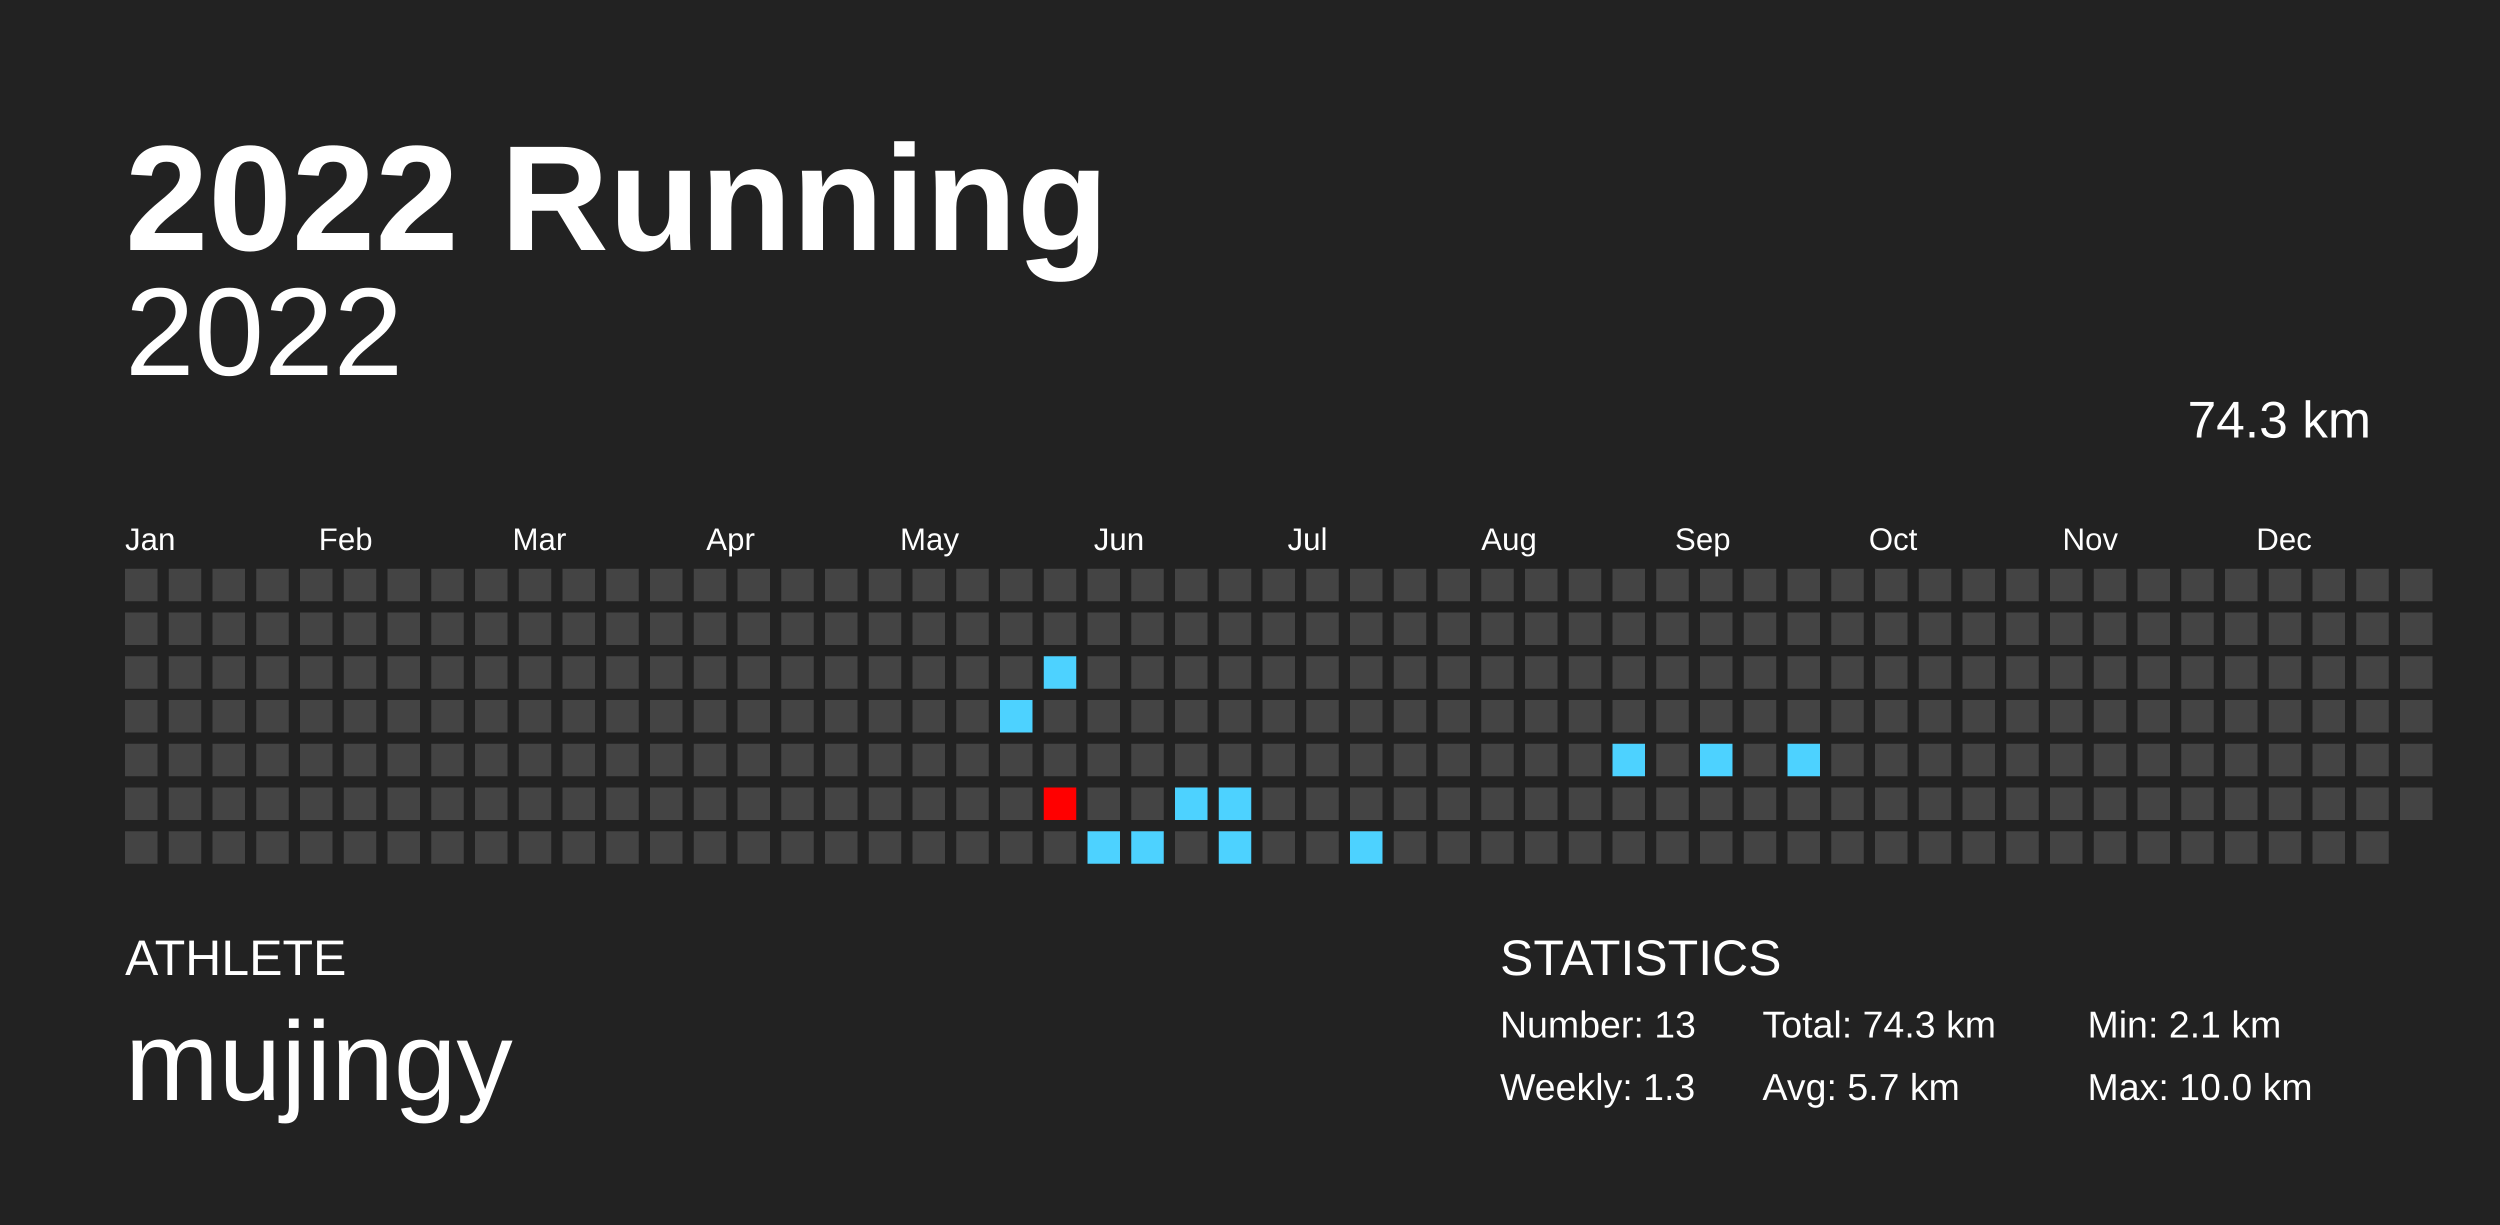
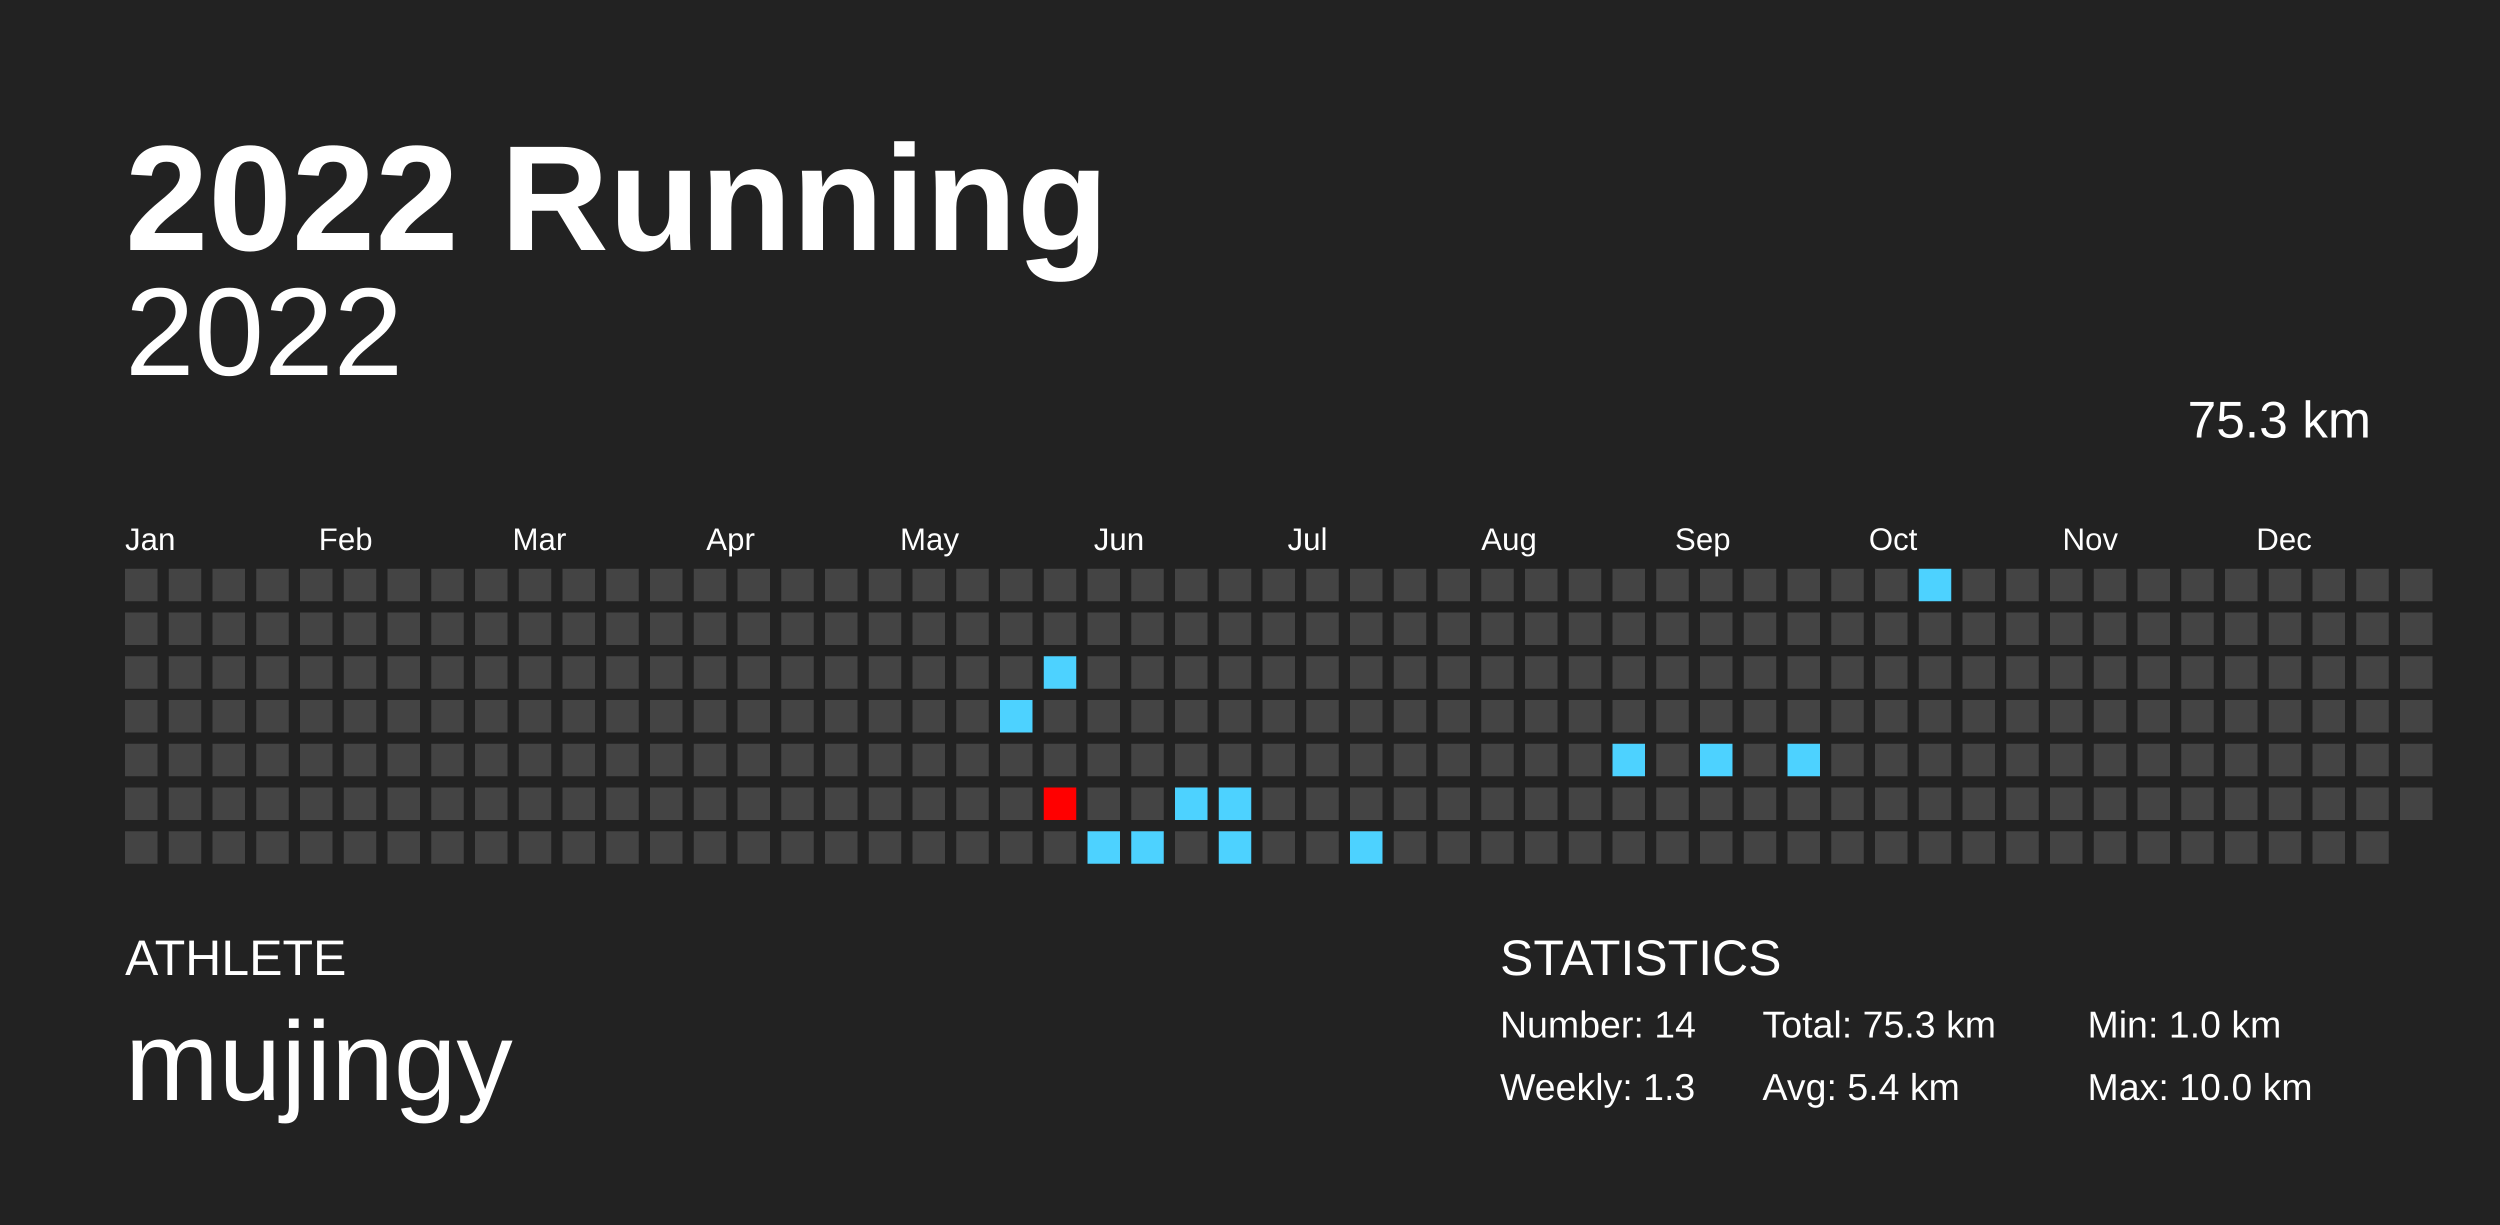
<svg xmlns="http://www.w3.org/2000/svg" baseProfile="full" height="98mm" version="1.1" viewBox="0,0,200,98" width="200mm">
  <defs />
  <rect fill="#222222" height="98" width="200" x="0" y="0" />
  <text fill="#FFFFFF" style="font-size:12px; font-family:Arial; font-weight:bold;" x="10" y="20">2022 Running</text>
  <text fill="#FFFFFF" style="font-size:4px; font-family:Arial" x="10" y="78">ATHLETE</text>
  <text fill="#FFFFFF" style="font-size:9px; font-family:Arial" x="10" y="88">mujingy</text>
  <text fill="#FFFFFF" style="font-size:4px; font-family:Arial" x="120" y="78">STATISTICS</text>
-   <text fill="#FFFFFF" style="font-size:3px; font-family:Arial" x="120" y="83">Number: 13</text>
+   <text fill="#FFFFFF" style="font-size:3px; font-family:Arial" x="120" y="83">Number: 14</text>
  <text fill="#FFFFFF" style="font-size:3px; font-family:Arial" x="120" y="88">Weekly: 1.3</text>
-   <text fill="#FFFFFF" style="font-size:3px; font-family:Arial" x="141" y="83">Total: 74.3 km</text>
-   <text fill="#FFFFFF" style="font-size:3px; font-family:Arial" x="141" y="88">Avg: 5.7 km</text>
-   <text fill="#FFFFFF" style="font-size:3px; font-family:Arial" x="167" y="83">Min: 2.1 km</text>
+   <text fill="#FFFFFF" style="font-size:3px; font-family:Arial" x="141" y="83">Total: 75.3 km</text>
+   <text fill="#FFFFFF" style="font-size:3px; font-family:Arial" x="141" y="88">Avg: 5.4 km</text>
+   <text fill="#FFFFFF" style="font-size:3px; font-family:Arial" x="167" y="83">Min: 1.0 km</text>
  <text fill="#FFFFFF" style="font-size:3px; font-family:Arial" x="167" y="88">Max: 10.0 km</text>
  <text alignment-baseline="hanging" fill="#FFFFFF" style="font-size:10.0px; font-family:Arial;" x="10" y="30">2022</text>
-   <text alignment-baseline="hanging" fill="#FFFFFF" style="font-size:4.125px; font-family:Arial;" x="175" y="35">74.3 km</text>
+   <text alignment-baseline="hanging" fill="#FFFFFF" style="font-size:4.125px; font-family:Arial;" x="175" y="35">75.3 km</text>
  <text fill="#FFFFFF" style="font-size:2.5px; font-family:Arial" x="10.0" y="44">Jan</text>
  <text fill="#FFFFFF" style="font-size:2.5px; font-family:Arial" x="25.5" y="44">Feb</text>
  <text fill="#FFFFFF" style="font-size:2.5px; font-family:Arial" x="41.0" y="44">Mar</text>
  <text fill="#FFFFFF" style="font-size:2.5px; font-family:Arial" x="56.5" y="44">Apr</text>
  <text fill="#FFFFFF" style="font-size:2.5px; font-family:Arial" x="72.0" y="44">May</text>
  <text fill="#FFFFFF" style="font-size:2.5px; font-family:Arial" x="87.5" y="44">Jun</text>
  <text fill="#FFFFFF" style="font-size:2.5px; font-family:Arial" x="103.0" y="44">Jul</text>
  <text fill="#FFFFFF" style="font-size:2.5px; font-family:Arial" x="118.5" y="44">Aug</text>
  <text fill="#FFFFFF" style="font-size:2.5px; font-family:Arial" x="134.0" y="44">Sep</text>
  <text fill="#FFFFFF" style="font-size:2.5px; font-family:Arial" x="149.5" y="44">Oct</text>
  <text fill="#FFFFFF" style="font-size:2.5px; font-family:Arial" x="165.0" y="44">Nov</text>
  <text fill="#FFFFFF" style="font-size:2.5px; font-family:Arial" x="180.5" y="44">Dec</text>
  <rect fill="#444444" height="2.6" width="2.6" x="10.0" y="45.5" />
  <rect fill="#444444" height="2.6" width="2.6" x="10.0" y="49.0" />
  <rect fill="#444444" height="2.6" width="2.6" x="10.0" y="52.5" />
  <rect fill="#444444" height="2.6" width="2.6" x="10.0" y="56.0" />
  <rect fill="#444444" height="2.6" width="2.6" x="10.0" y="59.5" />
  <rect fill="#444444" height="2.6" width="2.6" x="10.0" y="63.0" />
  <rect fill="#444444" height="2.6" width="2.6" x="10.0" y="66.5" />
  <rect fill="#444444" height="2.6" width="2.6" x="13.5" y="45.5" />
  <rect fill="#444444" height="2.6" width="2.6" x="13.5" y="49.0" />
  <rect fill="#444444" height="2.6" width="2.6" x="13.5" y="52.5" />
  <rect fill="#444444" height="2.6" width="2.6" x="13.5" y="56.0" />
  <rect fill="#444444" height="2.6" width="2.6" x="13.5" y="59.5" />
  <rect fill="#444444" height="2.6" width="2.6" x="13.5" y="63.0" />
  <rect fill="#444444" height="2.6" width="2.6" x="13.5" y="66.5" />
  <rect fill="#444444" height="2.6" width="2.6" x="17.0" y="45.5" />
  <rect fill="#444444" height="2.6" width="2.6" x="17.0" y="49.0" />
  <rect fill="#444444" height="2.6" width="2.6" x="17.0" y="52.5" />
  <rect fill="#444444" height="2.6" width="2.6" x="17.0" y="56.0" />
  <rect fill="#444444" height="2.6" width="2.6" x="17.0" y="59.5" />
  <rect fill="#444444" height="2.6" width="2.6" x="17.0" y="63.0" />
  <rect fill="#444444" height="2.6" width="2.6" x="17.0" y="66.5" />
  <rect fill="#444444" height="2.6" width="2.6" x="20.5" y="45.5" />
  <rect fill="#444444" height="2.6" width="2.6" x="20.5" y="49.0" />
  <rect fill="#444444" height="2.6" width="2.6" x="20.5" y="52.5" />
  <rect fill="#444444" height="2.6" width="2.6" x="20.5" y="56.0" />
  <rect fill="#444444" height="2.6" width="2.6" x="20.5" y="59.5" />
  <rect fill="#444444" height="2.6" width="2.6" x="20.5" y="63.0" />
  <rect fill="#444444" height="2.6" width="2.6" x="20.5" y="66.5" />
  <rect fill="#444444" height="2.6" width="2.6" x="24.0" y="45.5" />
  <rect fill="#444444" height="2.6" width="2.6" x="24.0" y="49.0" />
  <rect fill="#444444" height="2.6" width="2.6" x="24.0" y="52.5" />
  <rect fill="#444444" height="2.6" width="2.6" x="24.0" y="56.0" />
  <rect fill="#444444" height="2.6" width="2.6" x="24.0" y="59.5" />
  <rect fill="#444444" height="2.6" width="2.6" x="24.0" y="63.0" />
  <rect fill="#444444" height="2.6" width="2.6" x="24.0" y="66.5" />
  <rect fill="#444444" height="2.6" width="2.6" x="27.5" y="45.5" />
  <rect fill="#444444" height="2.6" width="2.6" x="27.5" y="49.0" />
  <rect fill="#444444" height="2.6" width="2.6" x="27.5" y="52.5" />
  <rect fill="#444444" height="2.6" width="2.6" x="27.5" y="56.0" />
  <rect fill="#444444" height="2.6" width="2.6" x="27.5" y="59.5" />
  <rect fill="#444444" height="2.6" width="2.6" x="27.5" y="63.0" />
  <rect fill="#444444" height="2.6" width="2.6" x="27.5" y="66.5" />
  <rect fill="#444444" height="2.6" width="2.6" x="31.0" y="45.5" />
  <rect fill="#444444" height="2.6" width="2.6" x="31.0" y="49.0" />
  <rect fill="#444444" height="2.6" width="2.6" x="31.0" y="52.5" />
  <rect fill="#444444" height="2.6" width="2.6" x="31.0" y="56.0" />
  <rect fill="#444444" height="2.6" width="2.6" x="31.0" y="59.5" />
  <rect fill="#444444" height="2.6" width="2.6" x="31.0" y="63.0" />
  <rect fill="#444444" height="2.6" width="2.6" x="31.0" y="66.5" />
  <rect fill="#444444" height="2.6" width="2.6" x="34.5" y="45.5" />
  <rect fill="#444444" height="2.6" width="2.6" x="34.5" y="49.0" />
  <rect fill="#444444" height="2.6" width="2.6" x="34.5" y="52.5" />
  <rect fill="#444444" height="2.6" width="2.6" x="34.5" y="56.0" />
  <rect fill="#444444" height="2.6" width="2.6" x="34.5" y="59.5" />
  <rect fill="#444444" height="2.6" width="2.6" x="34.5" y="63.0" />
  <rect fill="#444444" height="2.6" width="2.6" x="34.5" y="66.5" />
  <rect fill="#444444" height="2.6" width="2.6" x="38.0" y="45.5" />
  <rect fill="#444444" height="2.6" width="2.6" x="38.0" y="49.0" />
  <rect fill="#444444" height="2.6" width="2.6" x="38.0" y="52.5" />
  <rect fill="#444444" height="2.6" width="2.6" x="38.0" y="56.0" />
  <rect fill="#444444" height="2.6" width="2.6" x="38.0" y="59.5" />
  <rect fill="#444444" height="2.6" width="2.6" x="38.0" y="63.0" />
  <rect fill="#444444" height="2.6" width="2.6" x="38.0" y="66.5" />
  <rect fill="#444444" height="2.6" width="2.6" x="41.5" y="45.5" />
  <rect fill="#444444" height="2.6" width="2.6" x="41.5" y="49.0" />
  <rect fill="#444444" height="2.6" width="2.6" x="41.5" y="52.5" />
  <rect fill="#444444" height="2.6" width="2.6" x="41.5" y="56.0" />
  <rect fill="#444444" height="2.6" width="2.6" x="41.5" y="59.5" />
  <rect fill="#444444" height="2.6" width="2.6" x="41.5" y="63.0" />
  <rect fill="#444444" height="2.6" width="2.6" x="41.5" y="66.5" />
  <rect fill="#444444" height="2.6" width="2.6" x="45.0" y="45.5" />
  <rect fill="#444444" height="2.6" width="2.6" x="45.0" y="49.0" />
  <rect fill="#444444" height="2.6" width="2.6" x="45.0" y="52.5" />
  <rect fill="#444444" height="2.6" width="2.6" x="45.0" y="56.0" />
  <rect fill="#444444" height="2.6" width="2.6" x="45.0" y="59.5" />
  <rect fill="#444444" height="2.6" width="2.6" x="45.0" y="63.0" />
  <rect fill="#444444" height="2.6" width="2.6" x="45.0" y="66.5" />
  <rect fill="#444444" height="2.6" width="2.6" x="48.5" y="45.5" />
  <rect fill="#444444" height="2.6" width="2.6" x="48.5" y="49.0" />
  <rect fill="#444444" height="2.6" width="2.6" x="48.5" y="52.5" />
  <rect fill="#444444" height="2.6" width="2.6" x="48.5" y="56.0" />
  <rect fill="#444444" height="2.6" width="2.6" x="48.5" y="59.5" />
  <rect fill="#444444" height="2.6" width="2.6" x="48.5" y="63.0" />
  <rect fill="#444444" height="2.6" width="2.6" x="48.5" y="66.5" />
  <rect fill="#444444" height="2.6" width="2.6" x="52.0" y="45.5" />
  <rect fill="#444444" height="2.6" width="2.6" x="52.0" y="49.0" />
  <rect fill="#444444" height="2.6" width="2.6" x="52.0" y="52.5" />
  <rect fill="#444444" height="2.6" width="2.6" x="52.0" y="56.0" />
  <rect fill="#444444" height="2.6" width="2.6" x="52.0" y="59.5" />
  <rect fill="#444444" height="2.6" width="2.6" x="52.0" y="63.0" />
  <rect fill="#444444" height="2.6" width="2.6" x="52.0" y="66.5" />
  <rect fill="#444444" height="2.6" width="2.6" x="55.5" y="45.5" />
  <rect fill="#444444" height="2.6" width="2.6" x="55.5" y="49.0" />
  <rect fill="#444444" height="2.6" width="2.6" x="55.5" y="52.5" />
  <rect fill="#444444" height="2.6" width="2.6" x="55.5" y="56.0" />
  <rect fill="#444444" height="2.6" width="2.6" x="55.5" y="59.5" />
  <rect fill="#444444" height="2.6" width="2.6" x="55.5" y="63.0" />
  <rect fill="#444444" height="2.6" width="2.6" x="55.5" y="66.5" />
  <rect fill="#444444" height="2.6" width="2.6" x="59.0" y="45.5" />
  <rect fill="#444444" height="2.6" width="2.6" x="59.0" y="49.0" />
  <rect fill="#444444" height="2.6" width="2.6" x="59.0" y="52.5" />
  <rect fill="#444444" height="2.6" width="2.6" x="59.0" y="56.0" />
  <rect fill="#444444" height="2.6" width="2.6" x="59.0" y="59.5" />
  <rect fill="#444444" height="2.6" width="2.6" x="59.0" y="63.0" />
  <rect fill="#444444" height="2.6" width="2.6" x="59.0" y="66.5" />
  <rect fill="#444444" height="2.6" width="2.6" x="62.5" y="45.5" />
  <rect fill="#444444" height="2.6" width="2.6" x="62.5" y="49.0" />
  <rect fill="#444444" height="2.6" width="2.6" x="62.5" y="52.5" />
  <rect fill="#444444" height="2.6" width="2.6" x="62.5" y="56.0" />
  <rect fill="#444444" height="2.6" width="2.6" x="62.5" y="59.5" />
  <rect fill="#444444" height="2.6" width="2.6" x="62.5" y="63.0" />
  <rect fill="#444444" height="2.6" width="2.6" x="62.5" y="66.5" />
  <rect fill="#444444" height="2.6" width="2.6" x="66.0" y="45.5" />
  <rect fill="#444444" height="2.6" width="2.6" x="66.0" y="49.0" />
  <rect fill="#444444" height="2.6" width="2.6" x="66.0" y="52.5" />
  <rect fill="#444444" height="2.6" width="2.6" x="66.0" y="56.0" />
  <rect fill="#444444" height="2.6" width="2.6" x="66.0" y="59.5" />
  <rect fill="#444444" height="2.6" width="2.6" x="66.0" y="63.0" />
  <rect fill="#444444" height="2.6" width="2.6" x="66.0" y="66.5" />
  <rect fill="#444444" height="2.6" width="2.6" x="69.5" y="45.5" />
  <rect fill="#444444" height="2.6" width="2.6" x="69.5" y="49.0" />
  <rect fill="#444444" height="2.6" width="2.6" x="69.5" y="52.5" />
  <rect fill="#444444" height="2.6" width="2.6" x="69.5" y="56.0" />
  <rect fill="#444444" height="2.6" width="2.6" x="69.5" y="59.5" />
  <rect fill="#444444" height="2.6" width="2.6" x="69.5" y="63.0" />
  <rect fill="#444444" height="2.6" width="2.6" x="69.5" y="66.5" />
  <rect fill="#444444" height="2.6" width="2.6" x="73.0" y="45.5" />
  <rect fill="#444444" height="2.6" width="2.6" x="73.0" y="49.0" />
  <rect fill="#444444" height="2.6" width="2.6" x="73.0" y="52.5" />
  <rect fill="#444444" height="2.6" width="2.6" x="73.0" y="56.0" />
  <rect fill="#444444" height="2.6" width="2.6" x="73.0" y="59.5" />
  <rect fill="#444444" height="2.6" width="2.6" x="73.0" y="63.0" />
  <rect fill="#444444" height="2.6" width="2.6" x="73.0" y="66.5" />
  <rect fill="#444444" height="2.6" width="2.6" x="76.5" y="45.5" />
  <rect fill="#444444" height="2.6" width="2.6" x="76.5" y="49.0" />
  <rect fill="#444444" height="2.6" width="2.6" x="76.5" y="52.5" />
  <rect fill="#444444" height="2.6" width="2.6" x="76.5" y="56.0" />
  <rect fill="#444444" height="2.6" width="2.6" x="76.5" y="59.5" />
  <rect fill="#444444" height="2.6" width="2.6" x="76.5" y="63.0" />
  <rect fill="#444444" height="2.6" width="2.6" x="76.5" y="66.5" />
  <rect fill="#444444" height="2.6" width="2.6" x="80.0" y="45.5" />
  <rect fill="#444444" height="2.6" width="2.6" x="80.0" y="49.0" />
  <rect fill="#444444" height="2.6" width="2.6" x="80.0" y="52.5" />
  <rect fill="#4dd2ff" height="2.6" width="2.6" x="80.0" y="56.0" />
  <rect fill="#444444" height="2.6" width="2.6" x="80.0" y="59.5" />
  <rect fill="#444444" height="2.6" width="2.6" x="80.0" y="63.0" />
  <rect fill="#444444" height="2.6" width="2.6" x="80.0" y="66.5" />
  <rect fill="#444444" height="2.6" width="2.6" x="83.5" y="45.5" />
  <rect fill="#444444" height="2.6" width="2.6" x="83.5" y="49.0" />
  <rect fill="#4dd2ff" height="2.6" width="2.6" x="83.5" y="52.5" />
  <rect fill="#444444" height="2.6" width="2.6" x="83.5" y="56.0" />
  <rect fill="#444444" height="2.6" width="2.6" x="83.5" y="59.5" />
  <rect fill="#ff0000" height="2.6" width="2.6" x="83.5" y="63.0" />
  <rect fill="#444444" height="2.6" width="2.6" x="83.5" y="66.5" />
  <rect fill="#444444" height="2.6" width="2.6" x="87.0" y="45.5" />
  <rect fill="#444444" height="2.6" width="2.6" x="87.0" y="49.0" />
  <rect fill="#444444" height="2.6" width="2.6" x="87.0" y="52.5" />
  <rect fill="#444444" height="2.6" width="2.6" x="87.0" y="56.0" />
  <rect fill="#444444" height="2.6" width="2.6" x="87.0" y="59.5" />
  <rect fill="#444444" height="2.6" width="2.6" x="87.0" y="63.0" />
  <rect fill="#4dd2ff" height="2.6" width="2.6" x="87.0" y="66.5" />
  <rect fill="#444444" height="2.6" width="2.6" x="90.5" y="45.5" />
  <rect fill="#444444" height="2.6" width="2.6" x="90.5" y="49.0" />
  <rect fill="#444444" height="2.6" width="2.6" x="90.5" y="52.5" />
  <rect fill="#444444" height="2.6" width="2.6" x="90.5" y="56.0" />
  <rect fill="#444444" height="2.6" width="2.6" x="90.5" y="59.5" />
  <rect fill="#444444" height="2.6" width="2.6" x="90.5" y="63.0" />
  <rect fill="#4dd2ff" height="2.6" width="2.6" x="90.5" y="66.5" />
  <rect fill="#444444" height="2.6" width="2.6" x="94.0" y="45.5" />
  <rect fill="#444444" height="2.6" width="2.6" x="94.0" y="49.0" />
  <rect fill="#444444" height="2.6" width="2.6" x="94.0" y="52.5" />
  <rect fill="#444444" height="2.6" width="2.6" x="94.0" y="56.0" />
  <rect fill="#444444" height="2.6" width="2.6" x="94.0" y="59.5" />
  <rect fill="#4dd2ff" height="2.6" width="2.6" x="94.0" y="63.0" />
  <rect fill="#444444" height="2.6" width="2.6" x="94.0" y="66.5" />
  <rect fill="#444444" height="2.6" width="2.6" x="97.5" y="45.5" />
  <rect fill="#444444" height="2.6" width="2.6" x="97.5" y="49.0" />
  <rect fill="#444444" height="2.6" width="2.6" x="97.5" y="52.5" />
  <rect fill="#444444" height="2.6" width="2.6" x="97.5" y="56.0" />
  <rect fill="#444444" height="2.6" width="2.6" x="97.5" y="59.5" />
  <rect fill="#4dd2ff" height="2.6" width="2.6" x="97.5" y="63.0" />
  <rect fill="#4dd2ff" height="2.6" width="2.6" x="97.5" y="66.5" />
  <rect fill="#444444" height="2.6" width="2.6" x="101.0" y="45.5" />
  <rect fill="#444444" height="2.6" width="2.6" x="101.0" y="49.0" />
  <rect fill="#444444" height="2.6" width="2.6" x="101.0" y="52.5" />
  <rect fill="#444444" height="2.6" width="2.6" x="101.0" y="56.0" />
  <rect fill="#444444" height="2.6" width="2.6" x="101.0" y="59.5" />
  <rect fill="#444444" height="2.6" width="2.6" x="101.0" y="63.0" />
  <rect fill="#444444" height="2.6" width="2.6" x="101.0" y="66.5" />
  <rect fill="#444444" height="2.6" width="2.6" x="104.5" y="45.5" />
  <rect fill="#444444" height="2.6" width="2.6" x="104.5" y="49.0" />
  <rect fill="#444444" height="2.6" width="2.6" x="104.5" y="52.5" />
  <rect fill="#444444" height="2.6" width="2.6" x="104.5" y="56.0" />
  <rect fill="#444444" height="2.6" width="2.6" x="104.5" y="59.5" />
  <rect fill="#444444" height="2.6" width="2.6" x="104.5" y="63.0" />
  <rect fill="#444444" height="2.6" width="2.6" x="104.5" y="66.5" />
  <rect fill="#444444" height="2.6" width="2.6" x="108.0" y="45.5" />
  <rect fill="#444444" height="2.6" width="2.6" x="108.0" y="49.0" />
  <rect fill="#444444" height="2.6" width="2.6" x="108.0" y="52.5" />
  <rect fill="#444444" height="2.6" width="2.6" x="108.0" y="56.0" />
  <rect fill="#444444" height="2.6" width="2.6" x="108.0" y="59.5" />
  <rect fill="#444444" height="2.6" width="2.6" x="108.0" y="63.0" />
  <rect fill="#4dd2ff" height="2.6" width="2.6" x="108.0" y="66.5" />
  <rect fill="#444444" height="2.6" width="2.6" x="111.5" y="45.5" />
  <rect fill="#444444" height="2.6" width="2.6" x="111.5" y="49.0" />
  <rect fill="#444444" height="2.6" width="2.6" x="111.5" y="52.5" />
  <rect fill="#444444" height="2.6" width="2.6" x="111.5" y="56.0" />
  <rect fill="#444444" height="2.6" width="2.6" x="111.5" y="59.5" />
  <rect fill="#444444" height="2.6" width="2.6" x="111.5" y="63.0" />
  <rect fill="#444444" height="2.6" width="2.6" x="111.5" y="66.5" />
  <rect fill="#444444" height="2.6" width="2.6" x="115.0" y="45.5" />
  <rect fill="#444444" height="2.6" width="2.6" x="115.0" y="49.0" />
  <rect fill="#444444" height="2.6" width="2.6" x="115.0" y="52.5" />
  <rect fill="#444444" height="2.6" width="2.6" x="115.0" y="56.0" />
  <rect fill="#444444" height="2.6" width="2.6" x="115.0" y="59.5" />
  <rect fill="#444444" height="2.6" width="2.6" x="115.0" y="63.0" />
  <rect fill="#444444" height="2.6" width="2.6" x="115.0" y="66.5" />
  <rect fill="#444444" height="2.6" width="2.6" x="118.5" y="45.5" />
  <rect fill="#444444" height="2.6" width="2.6" x="118.5" y="49.0" />
  <rect fill="#444444" height="2.6" width="2.6" x="118.5" y="52.5" />
  <rect fill="#444444" height="2.6" width="2.6" x="118.5" y="56.0" />
  <rect fill="#444444" height="2.6" width="2.6" x="118.5" y="59.5" />
  <rect fill="#444444" height="2.6" width="2.6" x="118.5" y="63.0" />
  <rect fill="#444444" height="2.6" width="2.6" x="118.5" y="66.5" />
  <rect fill="#444444" height="2.6" width="2.6" x="122.0" y="45.5" />
  <rect fill="#444444" height="2.6" width="2.6" x="122.0" y="49.0" />
  <rect fill="#444444" height="2.6" width="2.6" x="122.0" y="52.5" />
  <rect fill="#444444" height="2.6" width="2.6" x="122.0" y="56.0" />
  <rect fill="#444444" height="2.6" width="2.6" x="122.0" y="59.5" />
  <rect fill="#444444" height="2.6" width="2.6" x="122.0" y="63.0" />
  <rect fill="#444444" height="2.6" width="2.6" x="122.0" y="66.5" />
  <rect fill="#444444" height="2.6" width="2.6" x="125.5" y="45.5" />
  <rect fill="#444444" height="2.6" width="2.6" x="125.5" y="49.0" />
  <rect fill="#444444" height="2.6" width="2.6" x="125.5" y="52.5" />
  <rect fill="#444444" height="2.6" width="2.6" x="125.5" y="56.0" />
  <rect fill="#444444" height="2.6" width="2.6" x="125.5" y="59.5" />
  <rect fill="#444444" height="2.6" width="2.6" x="125.5" y="63.0" />
  <rect fill="#444444" height="2.6" width="2.6" x="125.5" y="66.5" />
  <rect fill="#444444" height="2.6" width="2.6" x="129.0" y="45.5" />
  <rect fill="#444444" height="2.6" width="2.6" x="129.0" y="49.0" />
  <rect fill="#444444" height="2.6" width="2.6" x="129.0" y="52.5" />
  <rect fill="#444444" height="2.6" width="2.6" x="129.0" y="56.0" />
  <rect fill="#4dd2ff" height="2.6" width="2.6" x="129.0" y="59.5" />
  <rect fill="#444444" height="2.6" width="2.6" x="129.0" y="63.0" />
  <rect fill="#444444" height="2.6" width="2.6" x="129.0" y="66.5" />
  <rect fill="#444444" height="2.6" width="2.6" x="132.5" y="45.5" />
  <rect fill="#444444" height="2.6" width="2.6" x="132.5" y="49.0" />
  <rect fill="#444444" height="2.6" width="2.6" x="132.5" y="52.5" />
  <rect fill="#444444" height="2.6" width="2.6" x="132.5" y="56.0" />
  <rect fill="#444444" height="2.6" width="2.6" x="132.5" y="59.5" />
  <rect fill="#444444" height="2.6" width="2.6" x="132.5" y="63.0" />
  <rect fill="#444444" height="2.6" width="2.6" x="132.5" y="66.5" />
  <rect fill="#444444" height="2.6" width="2.6" x="136.0" y="45.5" />
  <rect fill="#444444" height="2.6" width="2.6" x="136.0" y="49.0" />
  <rect fill="#444444" height="2.6" width="2.6" x="136.0" y="52.5" />
  <rect fill="#444444" height="2.6" width="2.6" x="136.0" y="56.0" />
  <rect fill="#4dd2ff" height="2.6" width="2.6" x="136.0" y="59.5" />
  <rect fill="#444444" height="2.6" width="2.6" x="136.0" y="63.0" />
  <rect fill="#444444" height="2.6" width="2.6" x="136.0" y="66.5" />
  <rect fill="#444444" height="2.6" width="2.6" x="139.5" y="45.5" />
  <rect fill="#444444" height="2.6" width="2.6" x="139.5" y="49.0" />
  <rect fill="#444444" height="2.6" width="2.6" x="139.5" y="52.5" />
  <rect fill="#444444" height="2.6" width="2.6" x="139.5" y="56.0" />
  <rect fill="#444444" height="2.6" width="2.6" x="139.5" y="59.5" />
  <rect fill="#444444" height="2.6" width="2.6" x="139.5" y="63.0" />
  <rect fill="#444444" height="2.6" width="2.6" x="139.5" y="66.5" />
  <rect fill="#444444" height="2.6" width="2.6" x="143.0" y="45.5" />
  <rect fill="#444444" height="2.6" width="2.6" x="143.0" y="49.0" />
  <rect fill="#444444" height="2.6" width="2.6" x="143.0" y="52.5" />
  <rect fill="#444444" height="2.6" width="2.6" x="143.0" y="56.0" />
  <rect fill="#4dd2ff" height="2.6" width="2.6" x="143.0" y="59.5" />
  <rect fill="#444444" height="2.6" width="2.6" x="143.0" y="63.0" />
  <rect fill="#444444" height="2.6" width="2.6" x="143.0" y="66.5" />
  <rect fill="#444444" height="2.6" width="2.6" x="146.5" y="45.5" />
  <rect fill="#444444" height="2.6" width="2.6" x="146.5" y="49.0" />
  <rect fill="#444444" height="2.6" width="2.6" x="146.5" y="52.5" />
  <rect fill="#444444" height="2.6" width="2.6" x="146.5" y="56.0" />
  <rect fill="#444444" height="2.6" width="2.6" x="146.5" y="59.5" />
  <rect fill="#444444" height="2.6" width="2.6" x="146.5" y="63.0" />
  <rect fill="#444444" height="2.6" width="2.6" x="146.5" y="66.5" />
  <rect fill="#444444" height="2.6" width="2.6" x="150.0" y="45.5" />
  <rect fill="#444444" height="2.6" width="2.6" x="150.0" y="49.0" />
  <rect fill="#444444" height="2.6" width="2.6" x="150.0" y="52.5" />
  <rect fill="#444444" height="2.6" width="2.6" x="150.0" y="56.0" />
  <rect fill="#444444" height="2.6" width="2.6" x="150.0" y="59.5" />
  <rect fill="#444444" height="2.6" width="2.6" x="150.0" y="63.0" />
  <rect fill="#444444" height="2.6" width="2.6" x="150.0" y="66.5" />
-   <rect fill="#444444" height="2.6" width="2.6" x="153.5" y="45.5" />
+   <rect fill="#4dd2ff" height="2.6" width="2.6" x="153.5" y="45.5" />
  <rect fill="#444444" height="2.6" width="2.6" x="153.5" y="49.0" />
  <rect fill="#444444" height="2.6" width="2.6" x="153.5" y="52.5" />
  <rect fill="#444444" height="2.6" width="2.6" x="153.5" y="56.0" />
  <rect fill="#444444" height="2.6" width="2.6" x="153.5" y="59.5" />
  <rect fill="#444444" height="2.6" width="2.6" x="153.5" y="63.0" />
  <rect fill="#444444" height="2.6" width="2.6" x="153.5" y="66.5" />
  <rect fill="#444444" height="2.6" width="2.6" x="157.0" y="45.5" />
  <rect fill="#444444" height="2.6" width="2.6" x="157.0" y="49.0" />
  <rect fill="#444444" height="2.6" width="2.6" x="157.0" y="52.5" />
  <rect fill="#444444" height="2.6" width="2.6" x="157.0" y="56.0" />
  <rect fill="#444444" height="2.6" width="2.6" x="157.0" y="59.5" />
  <rect fill="#444444" height="2.6" width="2.6" x="157.0" y="63.0" />
  <rect fill="#444444" height="2.6" width="2.6" x="157.0" y="66.5" />
  <rect fill="#444444" height="2.6" width="2.6" x="160.5" y="45.5" />
  <rect fill="#444444" height="2.6" width="2.6" x="160.5" y="49.0" />
  <rect fill="#444444" height="2.6" width="2.6" x="160.5" y="52.5" />
  <rect fill="#444444" height="2.6" width="2.6" x="160.5" y="56.0" />
  <rect fill="#444444" height="2.6" width="2.6" x="160.5" y="59.5" />
  <rect fill="#444444" height="2.6" width="2.6" x="160.5" y="63.0" />
  <rect fill="#444444" height="2.6" width="2.6" x="160.5" y="66.5" />
  <rect fill="#444444" height="2.6" width="2.6" x="164.0" y="45.5" />
  <rect fill="#444444" height="2.6" width="2.6" x="164.0" y="49.0" />
  <rect fill="#444444" height="2.6" width="2.6" x="164.0" y="52.5" />
  <rect fill="#444444" height="2.6" width="2.6" x="164.0" y="56.0" />
  <rect fill="#444444" height="2.6" width="2.6" x="164.0" y="59.5" />
  <rect fill="#444444" height="2.6" width="2.6" x="164.0" y="63.0" />
  <rect fill="#444444" height="2.6" width="2.6" x="164.0" y="66.5" />
  <rect fill="#444444" height="2.6" width="2.6" x="167.5" y="45.5" />
  <rect fill="#444444" height="2.6" width="2.6" x="167.5" y="49.0" />
  <rect fill="#444444" height="2.6" width="2.6" x="167.5" y="52.5" />
  <rect fill="#444444" height="2.6" width="2.6" x="167.5" y="56.0" />
  <rect fill="#444444" height="2.6" width="2.6" x="167.5" y="59.5" />
  <rect fill="#444444" height="2.6" width="2.6" x="167.5" y="63.0" />
  <rect fill="#444444" height="2.6" width="2.6" x="167.5" y="66.5" />
  <rect fill="#444444" height="2.6" width="2.6" x="171.0" y="45.5" />
  <rect fill="#444444" height="2.6" width="2.6" x="171.0" y="49.0" />
  <rect fill="#444444" height="2.6" width="2.6" x="171.0" y="52.5" />
  <rect fill="#444444" height="2.6" width="2.6" x="171.0" y="56.0" />
  <rect fill="#444444" height="2.6" width="2.6" x="171.0" y="59.5" />
  <rect fill="#444444" height="2.6" width="2.6" x="171.0" y="63.0" />
  <rect fill="#444444" height="2.6" width="2.6" x="171.0" y="66.5" />
  <rect fill="#444444" height="2.6" width="2.6" x="174.5" y="45.5" />
  <rect fill="#444444" height="2.6" width="2.6" x="174.5" y="49.0" />
  <rect fill="#444444" height="2.6" width="2.6" x="174.5" y="52.5" />
  <rect fill="#444444" height="2.6" width="2.6" x="174.5" y="56.0" />
  <rect fill="#444444" height="2.6" width="2.6" x="174.5" y="59.5" />
  <rect fill="#444444" height="2.6" width="2.6" x="174.5" y="63.0" />
  <rect fill="#444444" height="2.6" width="2.6" x="174.5" y="66.5" />
  <rect fill="#444444" height="2.6" width="2.6" x="178.0" y="45.5" />
  <rect fill="#444444" height="2.6" width="2.6" x="178.0" y="49.0" />
  <rect fill="#444444" height="2.6" width="2.6" x="178.0" y="52.5" />
  <rect fill="#444444" height="2.6" width="2.6" x="178.0" y="56.0" />
  <rect fill="#444444" height="2.6" width="2.6" x="178.0" y="59.5" />
  <rect fill="#444444" height="2.6" width="2.6" x="178.0" y="63.0" />
  <rect fill="#444444" height="2.6" width="2.6" x="178.0" y="66.5" />
  <rect fill="#444444" height="2.6" width="2.6" x="181.5" y="45.5" />
  <rect fill="#444444" height="2.6" width="2.6" x="181.5" y="49.0" />
  <rect fill="#444444" height="2.6" width="2.6" x="181.5" y="52.5" />
  <rect fill="#444444" height="2.6" width="2.6" x="181.5" y="56.0" />
  <rect fill="#444444" height="2.6" width="2.6" x="181.5" y="59.5" />
  <rect fill="#444444" height="2.6" width="2.6" x="181.5" y="63.0" />
  <rect fill="#444444" height="2.6" width="2.6" x="181.5" y="66.5" />
  <rect fill="#444444" height="2.6" width="2.6" x="185.0" y="45.5" />
  <rect fill="#444444" height="2.6" width="2.6" x="185.0" y="49.0" />
  <rect fill="#444444" height="2.6" width="2.6" x="185.0" y="52.5" />
  <rect fill="#444444" height="2.6" width="2.6" x="185.0" y="56.0" />
  <rect fill="#444444" height="2.6" width="2.6" x="185.0" y="59.5" />
  <rect fill="#444444" height="2.6" width="2.6" x="185.0" y="63.0" />
  <rect fill="#444444" height="2.6" width="2.6" x="185.0" y="66.5" />
  <rect fill="#444444" height="2.6" width="2.6" x="188.5" y="45.5" />
  <rect fill="#444444" height="2.6" width="2.6" x="188.5" y="49.0" />
  <rect fill="#444444" height="2.6" width="2.6" x="188.5" y="52.5" />
  <rect fill="#444444" height="2.6" width="2.6" x="188.5" y="56.0" />
  <rect fill="#444444" height="2.6" width="2.6" x="188.5" y="59.5" />
  <rect fill="#444444" height="2.6" width="2.6" x="188.5" y="63.0" />
  <rect fill="#444444" height="2.6" width="2.6" x="188.5" y="66.5" />
  <rect fill="#444444" height="2.6" width="2.6" x="192.0" y="45.5" />
  <rect fill="#444444" height="2.6" width="2.6" x="192.0" y="49.0" />
  <rect fill="#444444" height="2.6" width="2.6" x="192.0" y="52.5" />
  <rect fill="#444444" height="2.6" width="2.6" x="192.0" y="56.0" />
  <rect fill="#444444" height="2.6" width="2.6" x="192.0" y="59.5" />
  <rect fill="#444444" height="2.6" width="2.6" x="192.0" y="63.0" />
</svg>
